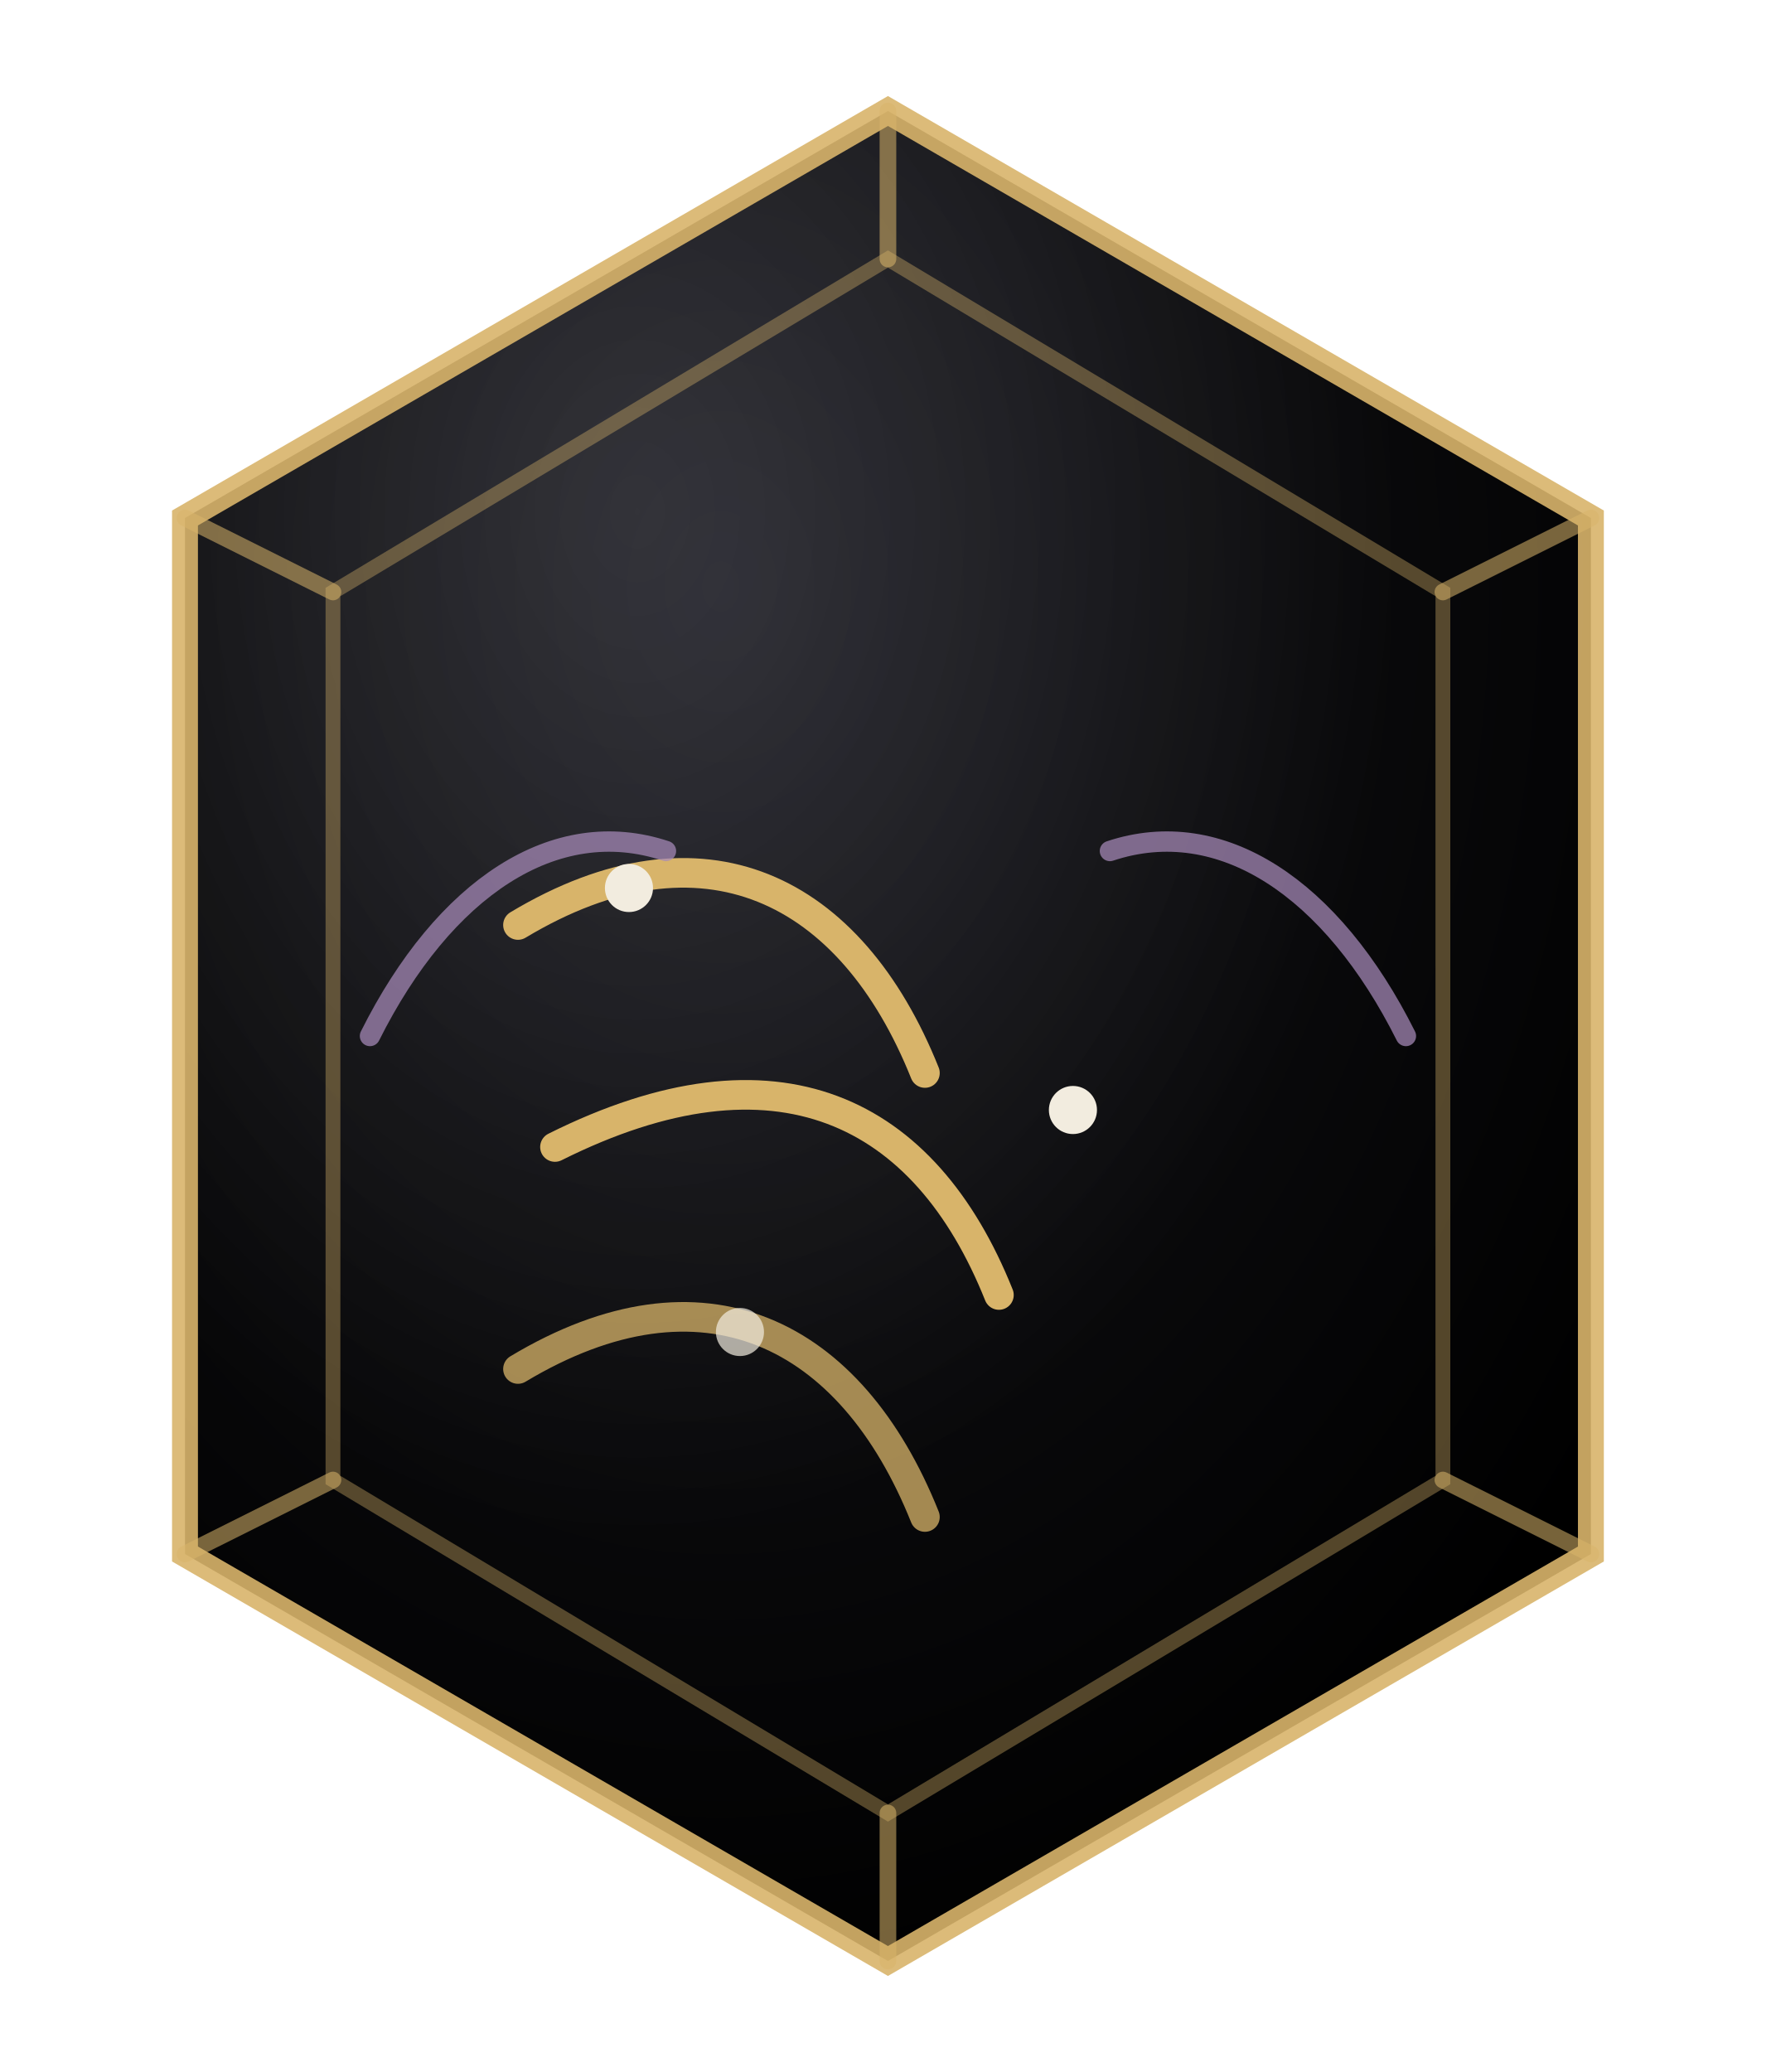
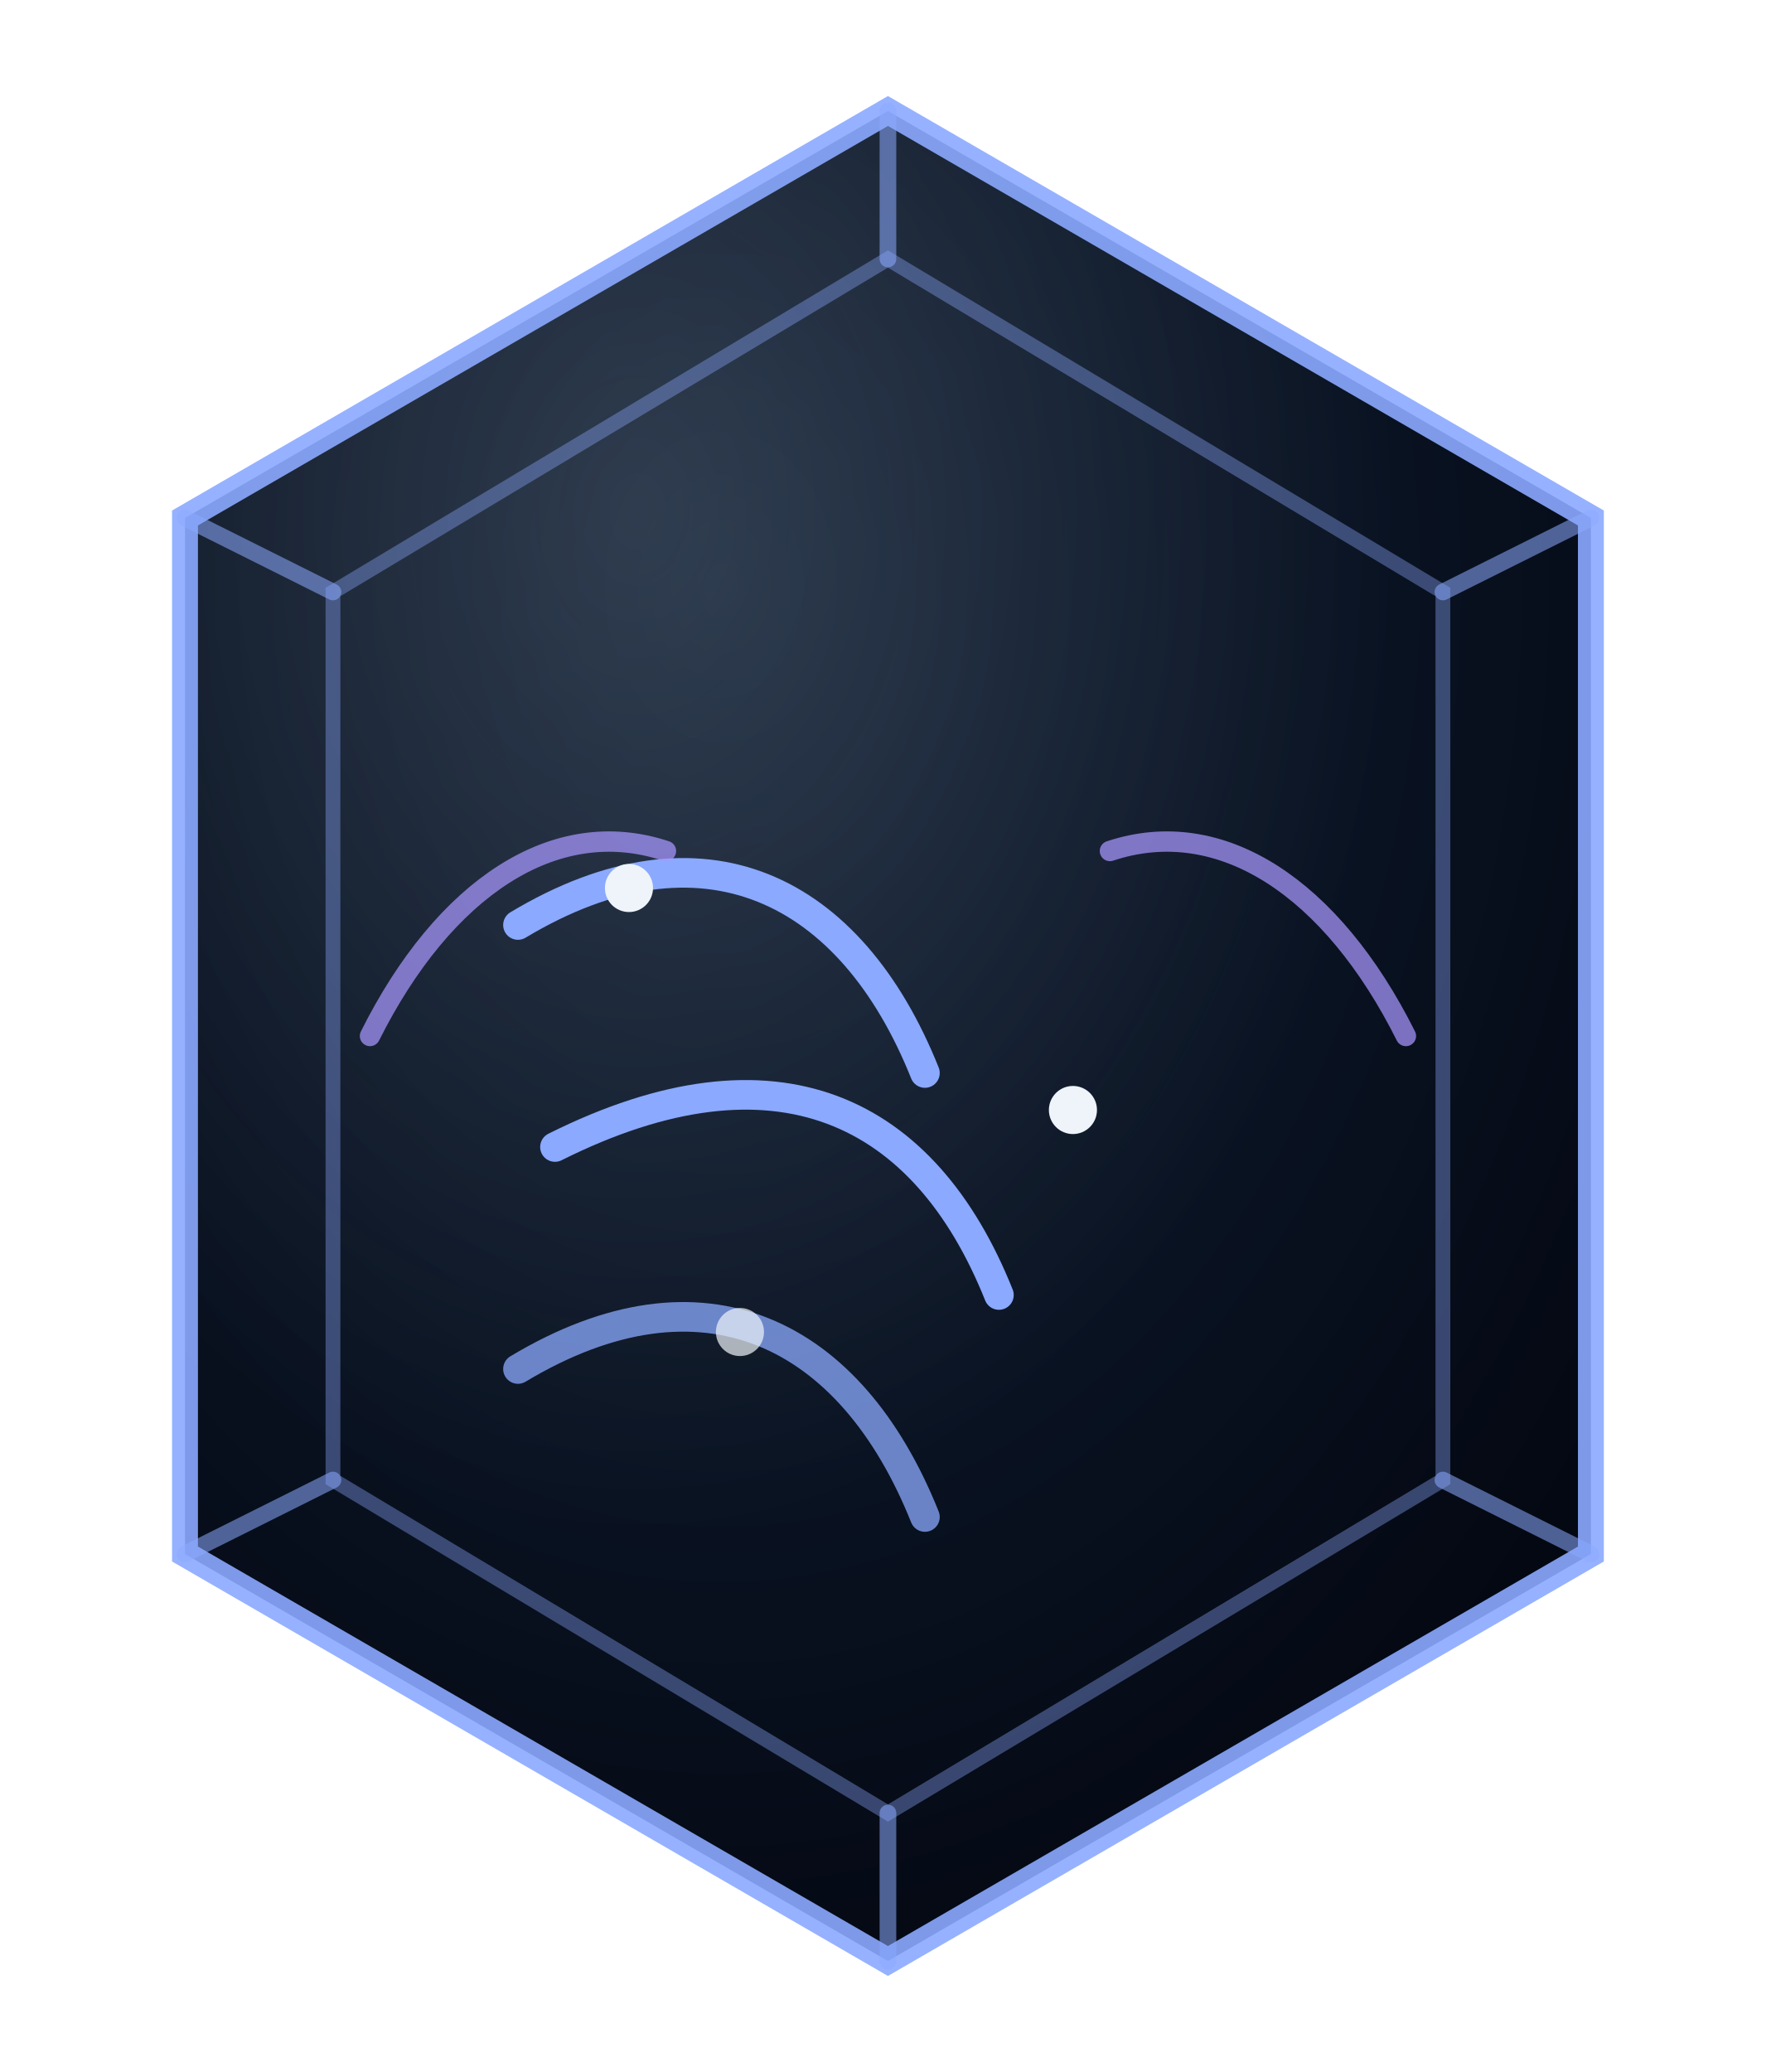
<svg xmlns="http://www.w3.org/2000/svg" viewBox="0 0 96 112" role="img" aria-label="Aquarius zodiac seal">
  <defs>
    <radialGradient id="plate" cx="38%" cy="26%" r="78%">
-       <stop offset="0%" stop-color="#1a1a22" />
-       <stop offset="55%" stop-color="#0a0a0c" />
-       <stop offset="100%" stop-color="#000000" />
+       <stop offset="0%" stop-color="#17263B" />
+       <stop offset="55%" stop-color="#0A1424" />
+       <stop offset="100%" stop-color="#040812" />
    </radialGradient>
    <radialGradient id="sheen" cx="32%" cy="22%" r="55%">
-       <stop offset="0%" stop-color="#fff" stop-opacity="0.12" />
-       <stop offset="100%" stop-color="#fff" stop-opacity="0" />
+       <stop offset="0%" stop-color="#EEF4FA" stop-opacity="0.12" />
+       <stop offset="100%" stop-color="#EEF4FA" stop-opacity="0" />
    </radialGradient>
  </defs>
-   <path d="M48 6 L86 28 L86 84 L48 106 L10 84 L10 28 Z" fill="url(#plate)" />
-   <path d="M48 6 L86 28 L86 84 L48 106 L10 84 L10 28 Z" fill="url(#sheen)" />
-   <path d="M48 6 L86 28 L86 84 L48 106 L10 84 L10 28 Z" fill="none" stroke="#d8b46a" stroke-width="1.4" opacity="0.9" />
-   <path d="M48 14 L78 32 L78 80 L48 98 L18 80 L18 32 Z" fill="none" stroke="#d8b46a" stroke-width="0.8" opacity="0.38" />
-   <g stroke="#d8b46a" stroke-width="0.9" opacity="0.55" stroke-linecap="round">
-     <line x1="48" y1="6" x2="48" y2="14" />
-     <line x1="86" y1="28" x2="78" y2="32" />
-     <line x1="86" y1="84" x2="78" y2="80" />
-     <line x1="48" y1="106" x2="48" y2="98" />
-     <line x1="10" y1="84" x2="18" y2="80" />
-     <line x1="10" y1="28" x2="18" y2="32" />
+   <path vector-effect="non-scaling-stroke" d="M48 6 L86 28 L86 84 L48 106 L10 84 L10 28 Z" fill="url(#plate)" />
+   <path vector-effect="non-scaling-stroke" d="M48 6 L86 28 L86 84 L48 106 L10 84 L10 28 Z" fill="url(#sheen)" />
+   <path vector-effect="non-scaling-stroke" d="M48 6 L86 28 L86 84 L48 106 L10 84 L10 28 Z" fill="none" stroke="#8BA9FF" stroke-width="1.4" opacity="0.9" />
+   <path vector-effect="non-scaling-stroke" d="M48 14 L78 32 L78 80 L48 98 L18 80 L18 32 Z" fill="none" stroke="#8BA9FF" stroke-width="0.8" opacity="0.38" />
+   <g stroke="#8BA9FF" stroke-width="0.9" opacity="0.55" stroke-linecap="round">
+     <line vector-effect="non-scaling-stroke" x1="48" y1="6" x2="48" y2="14" />
+     <line vector-effect="non-scaling-stroke" x1="86" y1="28" x2="78" y2="32" />
+     <line vector-effect="non-scaling-stroke" x1="86" y1="84" x2="78" y2="80" />
+     <line vector-effect="non-scaling-stroke" x1="48" y1="106" x2="48" y2="98" />
+     <line vector-effect="non-scaling-stroke" x1="10" y1="84" x2="18" y2="80" />
+     <line vector-effect="non-scaling-stroke" x1="10" y1="28" x2="18" y2="32" />
  </g>
  <g fill="none" stroke-linecap="round" stroke-linejoin="round" vector-effect="non-scaling-stroke">
-     <g stroke="#d8b46a" stroke-width="1.8">
-       <path d="M28 50c10-6 18-2 22 8M30 62c12-6 20-2 24 8" stroke-width="1.6" />
-       <path d="M28 74c10-6 18-2 22 8" stroke-width="1.6" opacity="0.75" />
-       <circle cx="34" cy="48" r="1.3" fill="#f2ecdf" stroke="none" />
-       <circle cx="58" cy="60" r="1.3" fill="#f2ecdf" stroke="none" />
-       <circle cx="40" cy="72" r="1.3" fill="#f2ecdf" stroke="none" opacity="0.7" />
+     <g stroke="#8BA9FF" stroke-width="1.8">
+       <path vector-effect="non-scaling-stroke" d="M28 50c10-6 18-2 22 8M30 62c12-6 20-2 24 8" stroke-width="1.6" />
+       <path vector-effect="non-scaling-stroke" d="M28 74c10-6 18-2 22 8" stroke-width="1.6" opacity="0.75" />
+       <circle vector-effect="non-scaling-stroke" cx="34" cy="48" r="1.3" fill="#EEF4FA" stroke="none" />
+       <circle vector-effect="non-scaling-stroke" cx="58" cy="60" r="1.3" fill="#EEF4FA" stroke="none" />
+       <circle vector-effect="non-scaling-stroke" cx="40" cy="72" r="1.3" fill="#EEF4FA" stroke="none" opacity="0.7" />
    </g>
-     <g stroke="#a78bba" stroke-width="1.1" opacity="0.72" fill="none">
-       <path d="M20 56c4-8 10-12 16-10" />
-       <path d="M76 56c-4-8-10-12-16-10" />
+     <g stroke="#A897FF" stroke-width="1.1" opacity="0.72" fill="none">
+       <path vector-effect="non-scaling-stroke" d="M20 56c4-8 10-12 16-10" />
+       <path vector-effect="non-scaling-stroke" d="M76 56c-4-8-10-12-16-10" />
    </g>
  </g>
</svg>
